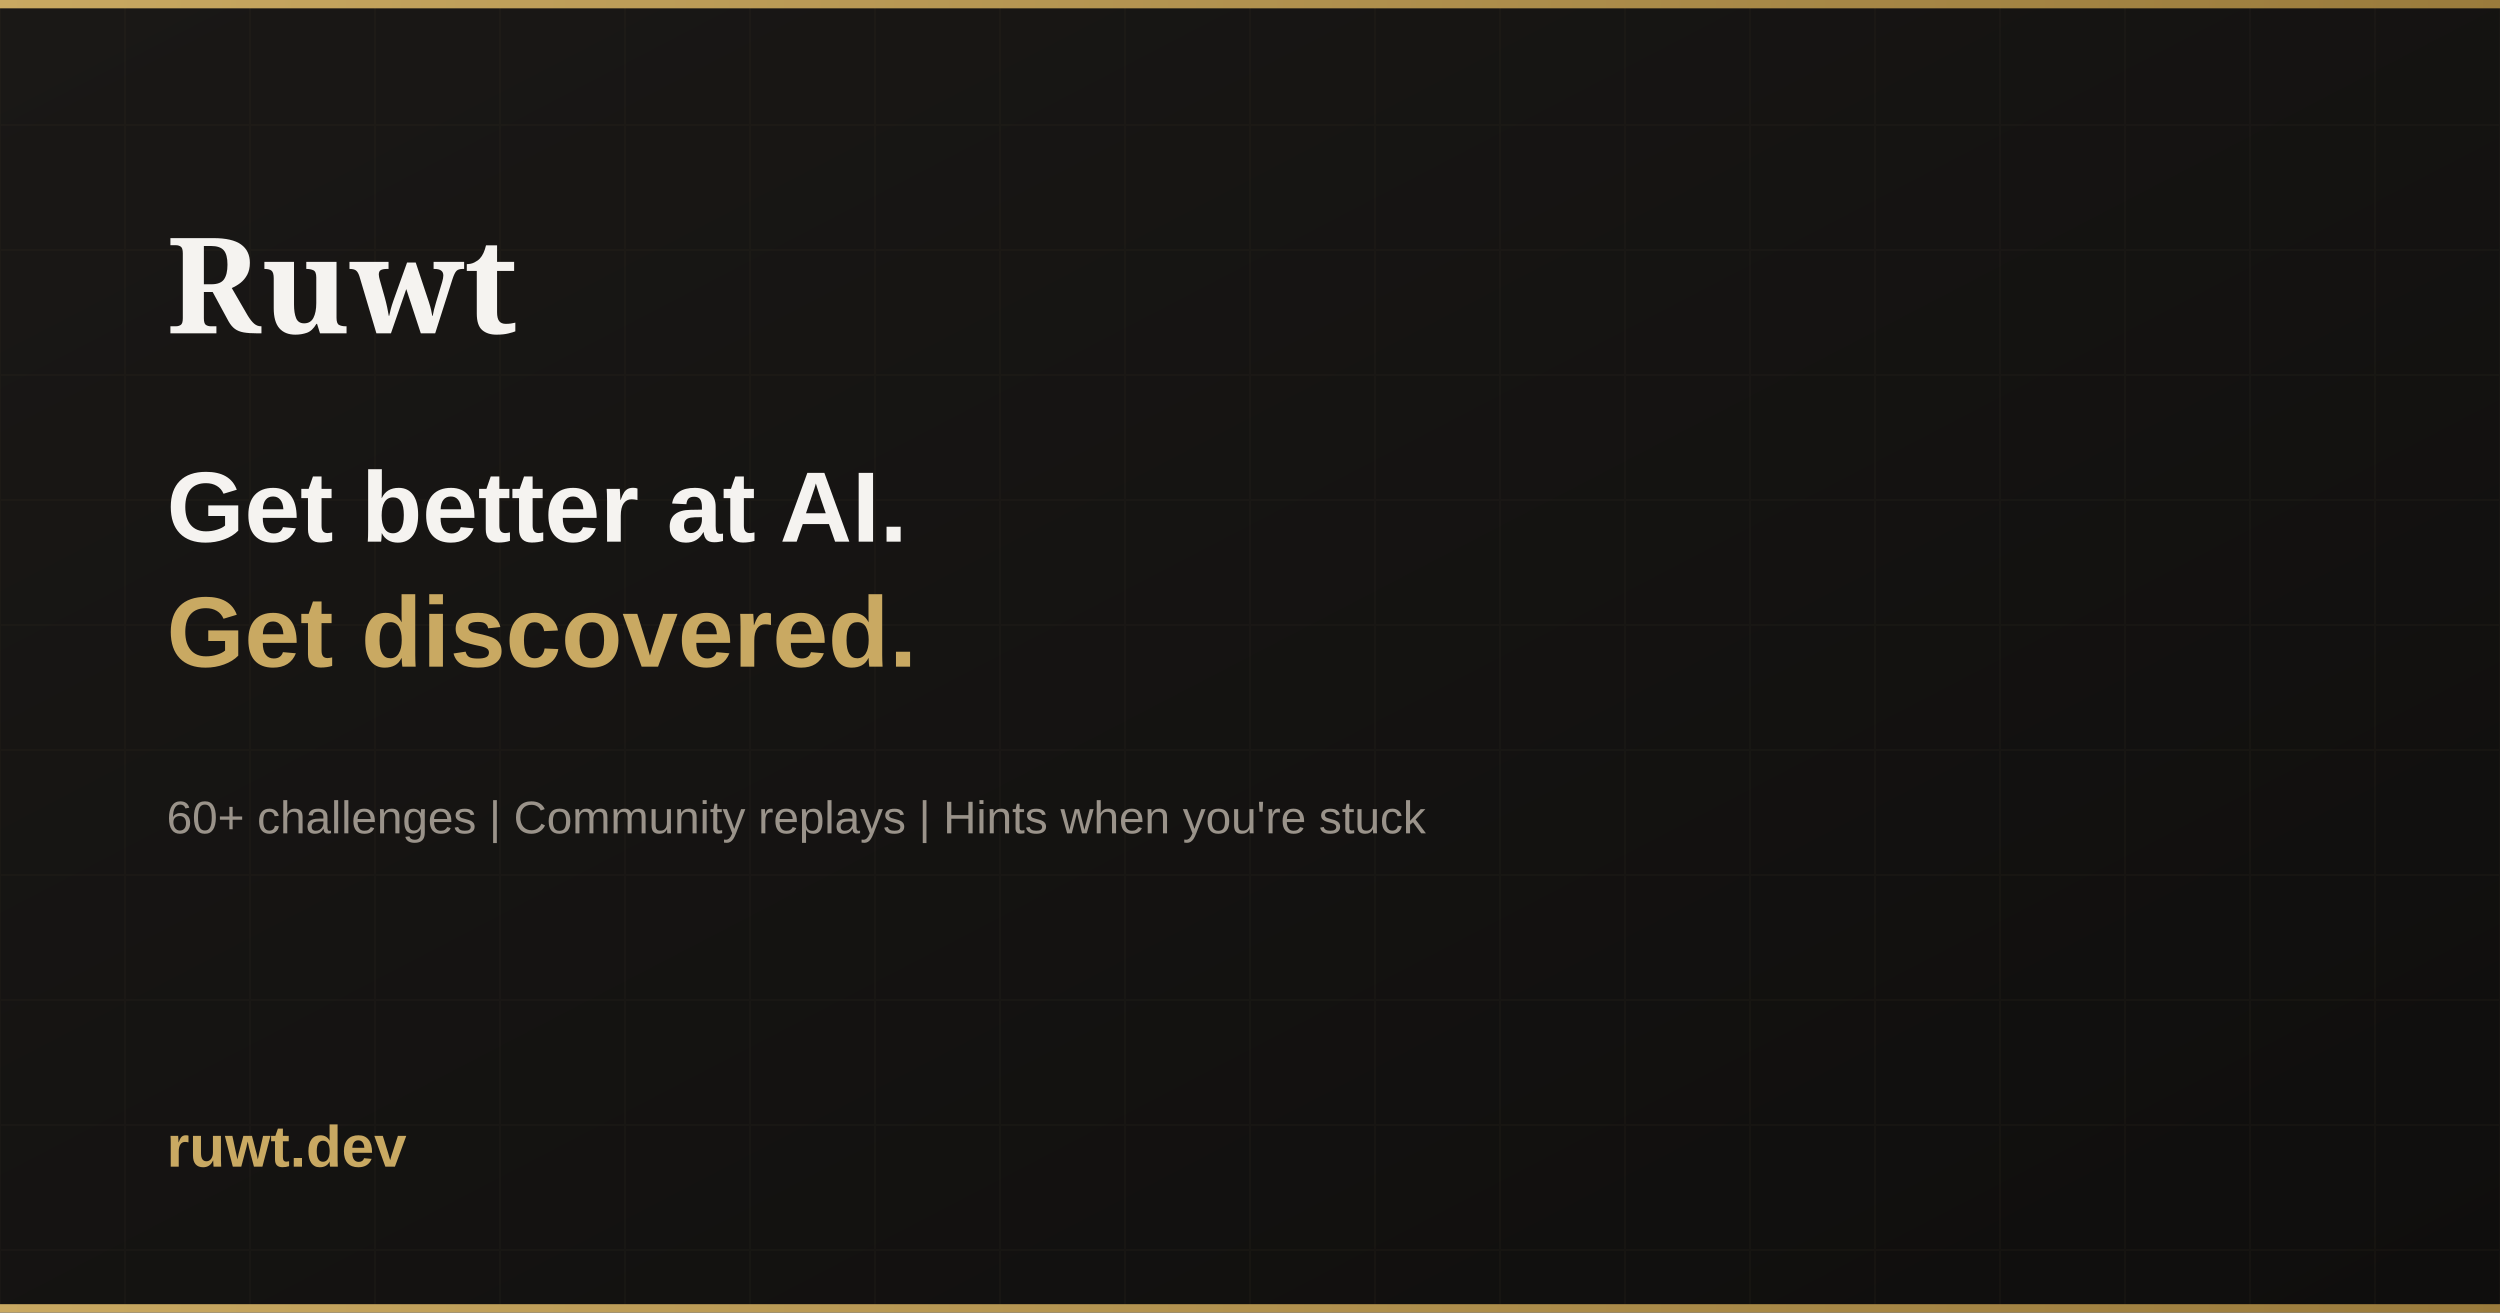
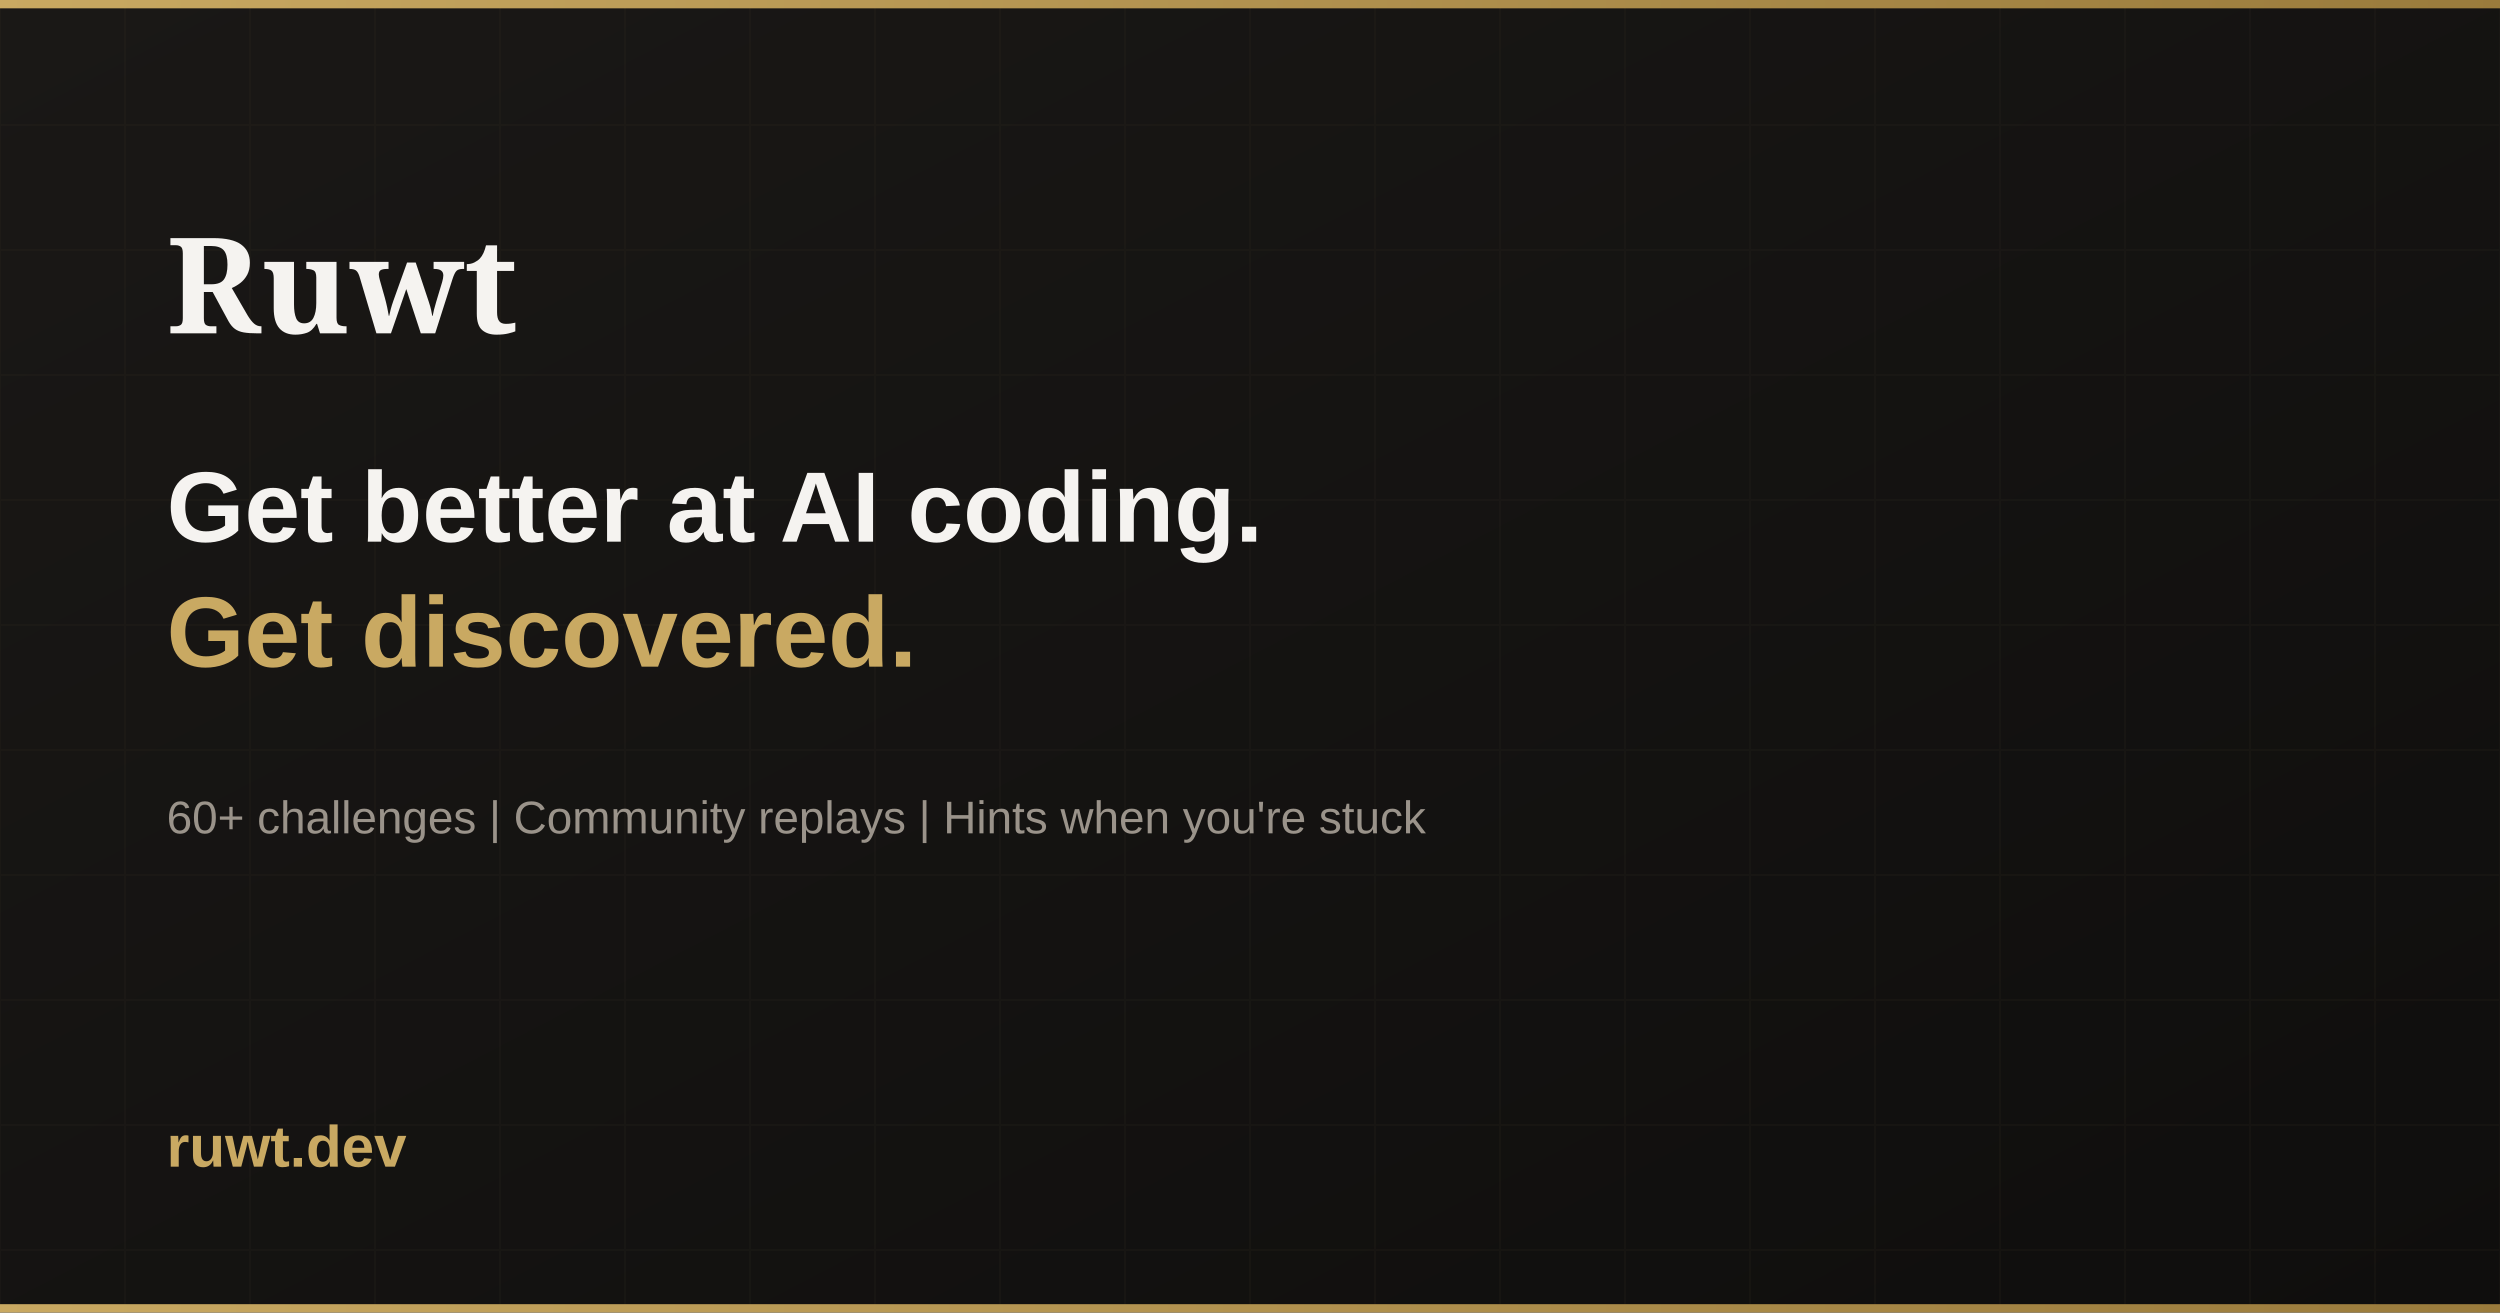
<svg xmlns="http://www.w3.org/2000/svg" width="1200" height="630" viewBox="0 0 1200 630">
  <defs>
    <linearGradient id="bg" x1="0%" y1="0%" x2="100%" y2="100%">
      <stop offset="0%" style="stop-color:#1a1816" />
      <stop offset="100%" style="stop-color:#0f0e0d" />
    </linearGradient>
    <linearGradient id="gold" x1="0%" y1="0%" x2="100%" y2="0%">
      <stop offset="0%" style="stop-color:#c9a962" />
      <stop offset="100%" style="stop-color:#9a7b3c" />
    </linearGradient>
  </defs>
  <rect width="1200" height="630" fill="url(#bg)" />
  <g opacity="0.03">
    <line x1="0" y1="0" x2="0" y2="630" stroke="#c9a962" stroke-width="1" />
    <line x1="60" y1="0" x2="60" y2="630" stroke="#c9a962" stroke-width="1" />
    <line x1="120" y1="0" x2="120" y2="630" stroke="#c9a962" stroke-width="1" />
    <line x1="180" y1="0" x2="180" y2="630" stroke="#c9a962" stroke-width="1" />
    <line x1="240" y1="0" x2="240" y2="630" stroke="#c9a962" stroke-width="1" />
    <line x1="300" y1="0" x2="300" y2="630" stroke="#c9a962" stroke-width="1" />
    <line x1="360" y1="0" x2="360" y2="630" stroke="#c9a962" stroke-width="1" />
    <line x1="420" y1="0" x2="420" y2="630" stroke="#c9a962" stroke-width="1" />
    <line x1="480" y1="0" x2="480" y2="630" stroke="#c9a962" stroke-width="1" />
    <line x1="540" y1="0" x2="540" y2="630" stroke="#c9a962" stroke-width="1" />
    <line x1="600" y1="0" x2="600" y2="630" stroke="#c9a962" stroke-width="1" />
    <line x1="660" y1="0" x2="660" y2="630" stroke="#c9a962" stroke-width="1" />
    <line x1="720" y1="0" x2="720" y2="630" stroke="#c9a962" stroke-width="1" />
    <line x1="780" y1="0" x2="780" y2="630" stroke="#c9a962" stroke-width="1" />
    <line x1="840" y1="0" x2="840" y2="630" stroke="#c9a962" stroke-width="1" />
    <line x1="900" y1="0" x2="900" y2="630" stroke="#c9a962" stroke-width="1" />
    <line x1="960" y1="0" x2="960" y2="630" stroke="#c9a962" stroke-width="1" />
    <line x1="1020" y1="0" x2="1020" y2="630" stroke="#c9a962" stroke-width="1" />
    <line x1="1080" y1="0" x2="1080" y2="630" stroke="#c9a962" stroke-width="1" />
    <line x1="1140" y1="0" x2="1140" y2="630" stroke="#c9a962" stroke-width="1" />
    <line x1="1200" y1="0" x2="1200" y2="630" stroke="#c9a962" stroke-width="1" />
    <line x1="0" y1="0" x2="1200" y2="0" stroke="#c9a962" stroke-width="1" />
    <line x1="0" y1="60" x2="1200" y2="60" stroke="#c9a962" stroke-width="1" />
    <line x1="0" y1="120" x2="1200" y2="120" stroke="#c9a962" stroke-width="1" />
    <line x1="0" y1="180" x2="1200" y2="180" stroke="#c9a962" stroke-width="1" />
    <line x1="0" y1="240" x2="1200" y2="240" stroke="#c9a962" stroke-width="1" />
    <line x1="0" y1="300" x2="1200" y2="300" stroke="#c9a962" stroke-width="1" />
    <line x1="0" y1="360" x2="1200" y2="360" stroke="#c9a962" stroke-width="1" />
    <line x1="0" y1="420" x2="1200" y2="420" stroke="#c9a962" stroke-width="1" />
    <line x1="0" y1="480" x2="1200" y2="480" stroke="#c9a962" stroke-width="1" />
    <line x1="0" y1="540" x2="1200" y2="540" stroke="#c9a962" stroke-width="1" />
    <line x1="0" y1="600" x2="1200" y2="600" stroke="#c9a962" stroke-width="1" />
  </g>
  <rect x="0" y="0" width="1200" height="4" fill="url(#gold)" />
  <text x="80" y="160" font-family="Georgia, 'Cormorant Garamond', serif" font-size="64" font-weight="700" fill="#f5f3f0">Ruwt</text>
-   <text x="80" y="260" font-family="'Libre Franklin', 'Helvetica Neue', Arial, sans-serif" font-size="48" font-weight="600" fill="#f5f3f0">Get better at AI.</text>
+   <text x="80" y="260" font-family="'Libre Franklin', 'Helvetica Neue', Arial, sans-serif" font-size="48" font-weight="600" fill="#f5f3f0">Get better at AI coding.</text>
  <text x="80" y="320" font-family="'Libre Franklin', 'Helvetica Neue', Arial, sans-serif" font-size="48" font-weight="600" fill="#c9a962">Get discovered.</text>
  <text x="80" y="400" font-family="'Libre Franklin', 'Helvetica Neue', Arial, sans-serif" font-size="22" fill="#9a938a">60+ challenges  |  Community replays  |  Hints when you're stuck</text>
  <text x="80" y="560" font-family="'Libre Franklin', 'Helvetica Neue', Arial, sans-serif" font-size="28" font-weight="600" fill="#c9a962">ruwt.dev</text>
  <rect x="0" y="626" width="1200" height="4" fill="url(#gold)" />
</svg>
